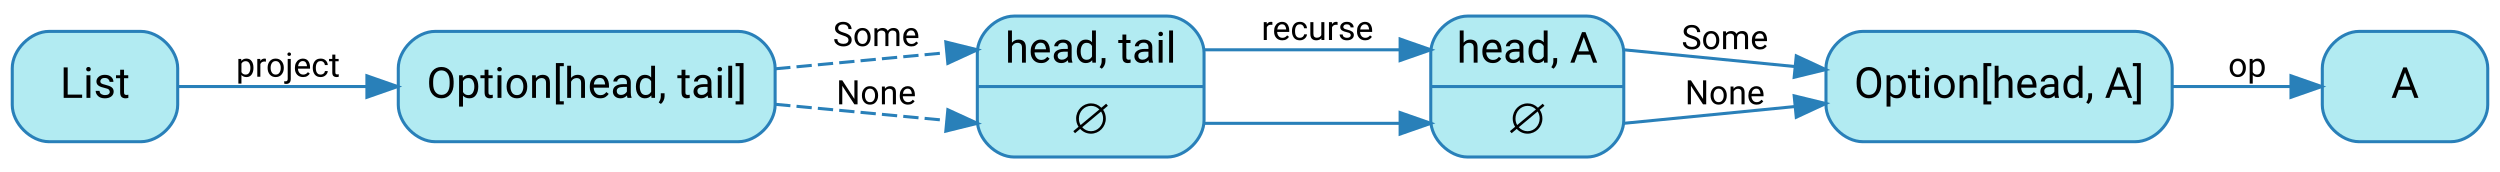
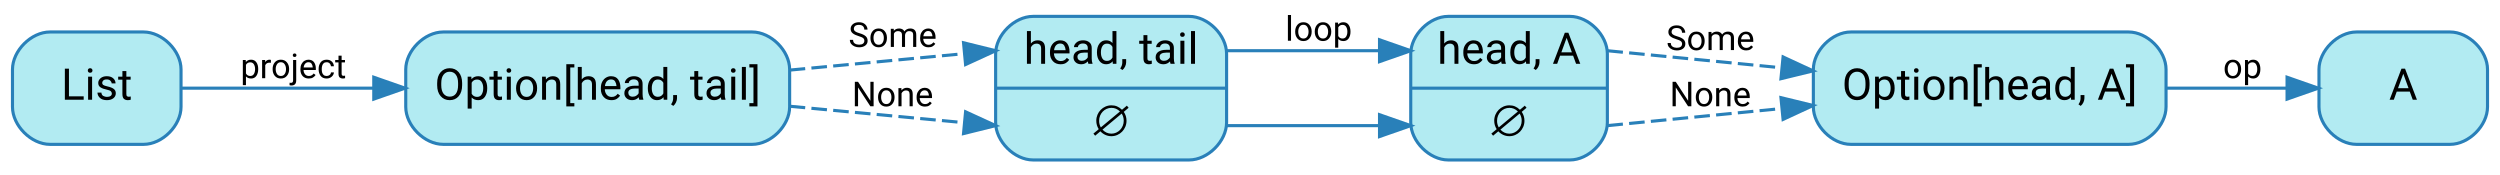
- <svg xmlns="http://www.w3.org/2000/svg" width="816pt" height="56pt" viewBox="0.00 0.00 816.00 55.50">
+ <svg xmlns="http://www.w3.org/2000/svg" width="801pt" height="56pt" viewBox="0.00 0.00 801.00 55.50">
  <g id="graph0" class="graph" transform="scale(1 1) rotate(0) translate(4 51.5)">
    <g id="node1" class="node">
      <path fill="#b2ebf2" stroke="#2980b9" d="M327,-.5C327,-.5 377,-.5 377,-.5 383,-.5 389,-6.5 389,-12.5 389,-12.5 389,-34.5 389,-34.5 389,-40.5 383,-46.5 377,-46.5 377,-46.5 327,-46.5 327,-46.5 321,-46.5 315,-40.5 315,-34.5 315,-34.5 315,-12.5 315,-12.5 315,-6.5 321,-.5 327,-.5" />
      <text text-anchor="middle" x="352" y="-31.3" font-family="Segoe UI,Roboto,Helvetica,Arial,sans-serif" font-size="14.00" fill="#000000">head, tail</text>
      <polyline fill="none" stroke="#2980b9" points="315,-23.5 389,-23.5 " />
      <text text-anchor="middle" x="352" y="-8.3" font-family="Segoe UI,Roboto,Helvetica,Arial,sans-serif" font-size="14.00" fill="#000000">∅</text>
    </g>
    <g id="node2" class="node">
-       <path fill="#b2ebf2" stroke="#2980b9" d="M475,-.5C475,-.5 514,-.5 514,-.5 520,-.5 526,-6.5 526,-12.5 526,-12.5 526,-34.5 526,-34.5 526,-40.5 520,-46.5 514,-46.5 514,-46.5 475,-46.5 475,-46.5 469,-46.5 463,-40.5 463,-34.5 463,-34.5 463,-12.5 463,-12.5 463,-6.5 469,-.5 475,-.5" />
-       <text text-anchor="middle" x="494.5" y="-31.3" font-family="Segoe UI,Roboto,Helvetica,Arial,sans-serif" font-size="14.00" fill="#000000">head, A</text>
-       <polyline fill="none" stroke="#2980b9" points="463,-23.5 526,-23.5 " />
-       <text text-anchor="middle" x="494.5" y="-8.3" font-family="Segoe UI,Roboto,Helvetica,Arial,sans-serif" font-size="14.00" fill="#000000">∅</text>
+       <path fill="#b2ebf2" stroke="#2980b9" d="M460,-.5C460,-.5 499,-.5 499,-.5 505,-.5 511,-6.5 511,-12.5 511,-12.5 511,-34.5 511,-34.5 511,-40.5 505,-46.5 499,-46.5 499,-46.5 460,-46.5 460,-46.5 454,-46.5 448,-40.5 448,-34.5 448,-34.5 448,-12.5 448,-12.5 448,-6.5 454,-.5 460,-.5" />
+       <text text-anchor="middle" x="479.5" y="-31.3" font-family="Segoe UI,Roboto,Helvetica,Arial,sans-serif" font-size="14.00" fill="#000000">head, A</text>
+       <polyline fill="none" stroke="#2980b9" points="448,-23.5 511,-23.5 " />
+       <text text-anchor="middle" x="479.5" y="-8.3" font-family="Segoe UI,Roboto,Helvetica,Arial,sans-serif" font-size="14.00" fill="#000000">∅</text>
    </g>
    <g id="edge4" class="edge">
-       <path fill="none" stroke="#2980b9" d="M389,-35.5C389,-35.5 432.377,-35.5 452.711,-35.5" />
-       <polygon fill="#2980b9" stroke="#2980b9" points="453,-39 463,-35.5 453,-32 453,-39" />
-       <text text-anchor="middle" x="426" y="-38.7" font-family="Segoe UI,Roboto,Helvetica,Arial,sans-serif" font-size="11.00" fill="#000000">recurse</text>
+       <path fill="none" stroke="#2980b9" d="M389,-35.5C389,-35.5 421.159,-35.5 437.991,-35.5" />
+       <polygon fill="#2980b9" stroke="#2980b9" points="438,-39 448,-35.5 438,-32 438,-39" />
+       <text text-anchor="middle" x="418.5" y="-38.7" font-family="Segoe UI,Roboto,Helvetica,Arial,sans-serif" font-size="11.00" fill="#000000">loop</text>
    </g>
    <g id="edge5" class="edge">
-       <path fill="none" stroke="#2980b9" d="M389,-11.5C389,-11.5 432.377,-11.5 452.711,-11.5" />
-       <polygon fill="#2980b9" stroke="#2980b9" points="453,-15 463,-11.5 453,-8 453,-15" />
+       <path fill="none" stroke="#2980b9" d="M389,-11.5C389,-11.5 421.159,-11.5 437.991,-11.5" />
+       <polygon fill="#2980b9" stroke="#2980b9" points="438,-15 448,-11.5 438,-8 438,-15" />
    </g>
    <g id="node4" class="node">
-       <path fill="#b2ebf2" stroke="#2980b9" d="M693,-41.5C693,-41.5 604,-41.5 604,-41.5 598,-41.5 592,-35.5 592,-29.5 592,-29.5 592,-17.5 592,-17.5 592,-11.5 598,-5.5 604,-5.5 604,-5.5 693,-5.5 693,-5.5 699,-5.5 705,-11.5 705,-17.5 705,-17.5 705,-29.5 705,-29.5 705,-35.5 699,-41.5 693,-41.5" />
-       <text text-anchor="middle" x="648.5" y="-19.8" font-family="Segoe UI,Roboto,Helvetica,Arial,sans-serif" font-size="14.00" fill="#000000">Option[head, A]</text>
+       <path fill="#b2ebf2" stroke="#2980b9" d="M678,-41.5C678,-41.5 589,-41.5 589,-41.5 583,-41.5 577,-35.5 577,-29.5 577,-29.5 577,-17.5 577,-17.5 577,-11.5 583,-5.5 589,-5.5 589,-5.5 678,-5.5 678,-5.5 684,-5.5 690,-11.5 690,-17.5 690,-17.5 690,-29.5 690,-29.5 690,-35.5 684,-41.5 678,-41.5" />
+       <text text-anchor="middle" x="633.5" y="-19.8" font-family="Segoe UI,Roboto,Helvetica,Arial,sans-serif" font-size="14.00" fill="#000000">Option[head, A]</text>
    </g>
    <g id="edge6" class="edge">
-       <path fill="none" stroke="#2980b9" d="M526,-35.5C526,-35.5 553.058,-32.849 581.74,-30.04" />
-       <polygon fill="#2980b9" stroke="#2980b9" points="582.3,-33.502 591.912,-29.043 581.618,-26.535 582.3,-33.502" />
-       <text text-anchor="middle" x="559" y="-35.7" font-family="Segoe UI,Roboto,Helvetica,Arial,sans-serif" font-size="11.00" fill="#000000">Some</text>
+       <path fill="none" stroke="#2980b9" stroke-dasharray="5,2" d="M511,-35.5C511,-35.5 538.058,-32.849 566.74,-30.04" />
+       <polygon fill="#2980b9" stroke="#2980b9" points="567.3,-33.502 576.912,-29.043 566.618,-26.535 567.3,-33.502" />
+       <text text-anchor="middle" x="544" y="-35.7" font-family="Segoe UI,Roboto,Helvetica,Arial,sans-serif" font-size="11.00" fill="#000000">Some</text>
    </g>
    <g id="edge7" class="edge">
-       <path fill="none" stroke="#2980b9" d="M526,-11.5C526,-11.5 553.058,-14.151 581.74,-16.96" />
-       <polygon fill="#2980b9" stroke="#2980b9" points="581.618,-20.465 591.912,-17.957 582.3,-13.498 581.618,-20.465" />
-       <text text-anchor="middle" x="559" y="-17.7" font-family="Segoe UI,Roboto,Helvetica,Arial,sans-serif" font-size="11.00" fill="#000000">None</text>
+       <path fill="none" stroke="#2980b9" stroke-dasharray="5,2" d="M511,-11.5C511,-11.5 538.058,-14.151 566.74,-16.96" />
+       <polygon fill="#2980b9" stroke="#2980b9" points="566.618,-20.465 576.912,-17.957 567.3,-13.498 566.618,-20.465" />
+       <text text-anchor="middle" x="544" y="-17.7" font-family="Segoe UI,Roboto,Helvetica,Arial,sans-serif" font-size="11.00" fill="#000000">None</text>
    </g>
    <g id="node3" class="node">
      <path fill="#b2ebf2" stroke="#2980b9" d="M237,-41.5C237,-41.5 138,-41.5 138,-41.5 132,-41.5 126,-35.5 126,-29.5 126,-29.5 126,-17.5 126,-17.5 126,-11.5 132,-5.5 138,-5.5 138,-5.5 237,-5.5 237,-5.5 243,-5.5 249,-11.5 249,-17.5 249,-17.5 249,-29.5 249,-29.5 249,-35.5 243,-41.5 237,-41.5" />
      <text text-anchor="middle" x="187.5" y="-19.8" font-family="Segoe UI,Roboto,Helvetica,Arial,sans-serif" font-size="14.00" fill="#000000">Option[head, tail]</text>
    </g>
    <g id="edge2" class="edge">
      <path fill="none" stroke="#2980b9" stroke-dasharray="5,2" d="M249.009,-29.289C270.66,-31.327 292.657,-33.397 304.992,-34.558" />
      <polygon fill="#2980b9" stroke="#2980b9" points="304.716,-38.047 315,-35.5 305.372,-31.078 304.716,-38.047" />
      <text text-anchor="middle" x="282" y="-36.7" font-family="Segoe UI,Roboto,Helvetica,Arial,sans-serif" font-size="11.00" fill="#000000">Some</text>
    </g>
    <g id="edge3" class="edge">
      <path fill="none" stroke="#2980b9" stroke-dasharray="5,2" d="M249.009,-17.711C270.66,-15.673 292.657,-13.603 304.992,-12.442" />
      <polygon fill="#2980b9" stroke="#2980b9" points="305.372,-15.922 315,-11.5 304.716,-8.953 305.372,-15.922" />
      <text text-anchor="middle" x="282" y="-17.7" font-family="Segoe UI,Roboto,Helvetica,Arial,sans-serif" font-size="11.00" fill="#000000">None</text>
    </g>
    <g id="node6" class="node">
-       <path fill="#b2ebf2" stroke="#2980b9" d="M796,-41.5C796,-41.5 766,-41.5 766,-41.5 760,-41.5 754,-35.5 754,-29.5 754,-29.5 754,-17.5 754,-17.5 754,-11.5 760,-5.5 766,-5.5 766,-5.5 796,-5.5 796,-5.5 802,-5.5 808,-11.5 808,-17.5 808,-17.5 808,-29.5 808,-29.5 808,-35.5 802,-41.5 796,-41.5" />
-       <text text-anchor="middle" x="781" y="-19.8" font-family="Segoe UI,Roboto,Helvetica,Arial,sans-serif" font-size="14.00" fill="#000000">A</text>
+       <path fill="#b2ebf2" stroke="#2980b9" d="M781,-41.5C781,-41.5 751,-41.5 751,-41.5 745,-41.5 739,-35.5 739,-29.5 739,-29.5 739,-17.5 739,-17.5 739,-11.5 745,-5.5 751,-5.5 751,-5.5 781,-5.5 781,-5.5 787,-5.5 793,-11.5 793,-17.5 793,-17.5 793,-29.5 793,-29.5 793,-35.5 787,-41.5 781,-41.5" />
+       <text text-anchor="middle" x="766" y="-19.8" font-family="Segoe UI,Roboto,Helvetica,Arial,sans-serif" font-size="14.00" fill="#000000">A</text>
    </g>
    <g id="edge8" class="edge">
-       <path fill="none" stroke="#2980b9" d="M705.076,-23.5C718.133,-23.5 731.702,-23.5 743.695,-23.5" />
-       <polygon fill="#2980b9" stroke="#2980b9" points="743.777,-27 753.777,-23.5 743.777,-20 743.777,-27" />
-       <text text-anchor="middle" x="729.5" y="-26.7" font-family="Segoe UI,Roboto,Helvetica,Arial,sans-serif" font-size="11.00" fill="#000000">op</text>
+       <path fill="none" stroke="#2980b9" d="M690.076,-23.5C703.133,-23.5 716.702,-23.5 728.695,-23.5" />
+       <polygon fill="#2980b9" stroke="#2980b9" points="728.777,-27 738.777,-23.5 728.777,-20 728.777,-27" />
+       <text text-anchor="middle" x="714.5" y="-26.7" font-family="Segoe UI,Roboto,Helvetica,Arial,sans-serif" font-size="11.00" fill="#000000">op</text>
    </g>
    <g id="node5" class="node">
      <path fill="#b2ebf2" stroke="#2980b9" d="M42,-41.5C42,-41.5 12,-41.5 12,-41.5 6,-41.5 0,-35.5 0,-29.5 0,-29.5 0,-17.5 0,-17.5 0,-11.5 6,-5.5 12,-5.5 12,-5.5 42,-5.5 42,-5.5 48,-5.5 54,-11.5 54,-17.5 54,-17.5 54,-29.5 54,-29.5 54,-35.5 48,-41.5 42,-41.5" />
      <text text-anchor="middle" x="27" y="-19.8" font-family="Segoe UI,Roboto,Helvetica,Arial,sans-serif" font-size="14.00" fill="#000000">List</text>
    </g>
    <g id="edge1" class="edge">
      <path fill="none" stroke="#2980b9" d="M54.227,-23.5C71.135,-23.5 93.728,-23.5 115.503,-23.5" />
      <polygon fill="#2980b9" stroke="#2980b9" points="115.76,-27 125.76,-23.5 115.76,-20 115.76,-27" />
      <text text-anchor="middle" x="90" y="-26.7" font-family="Segoe UI,Roboto,Helvetica,Arial,sans-serif" font-size="11.00" fill="#000000">project</text>
    </g>
  </g>
</svg>
